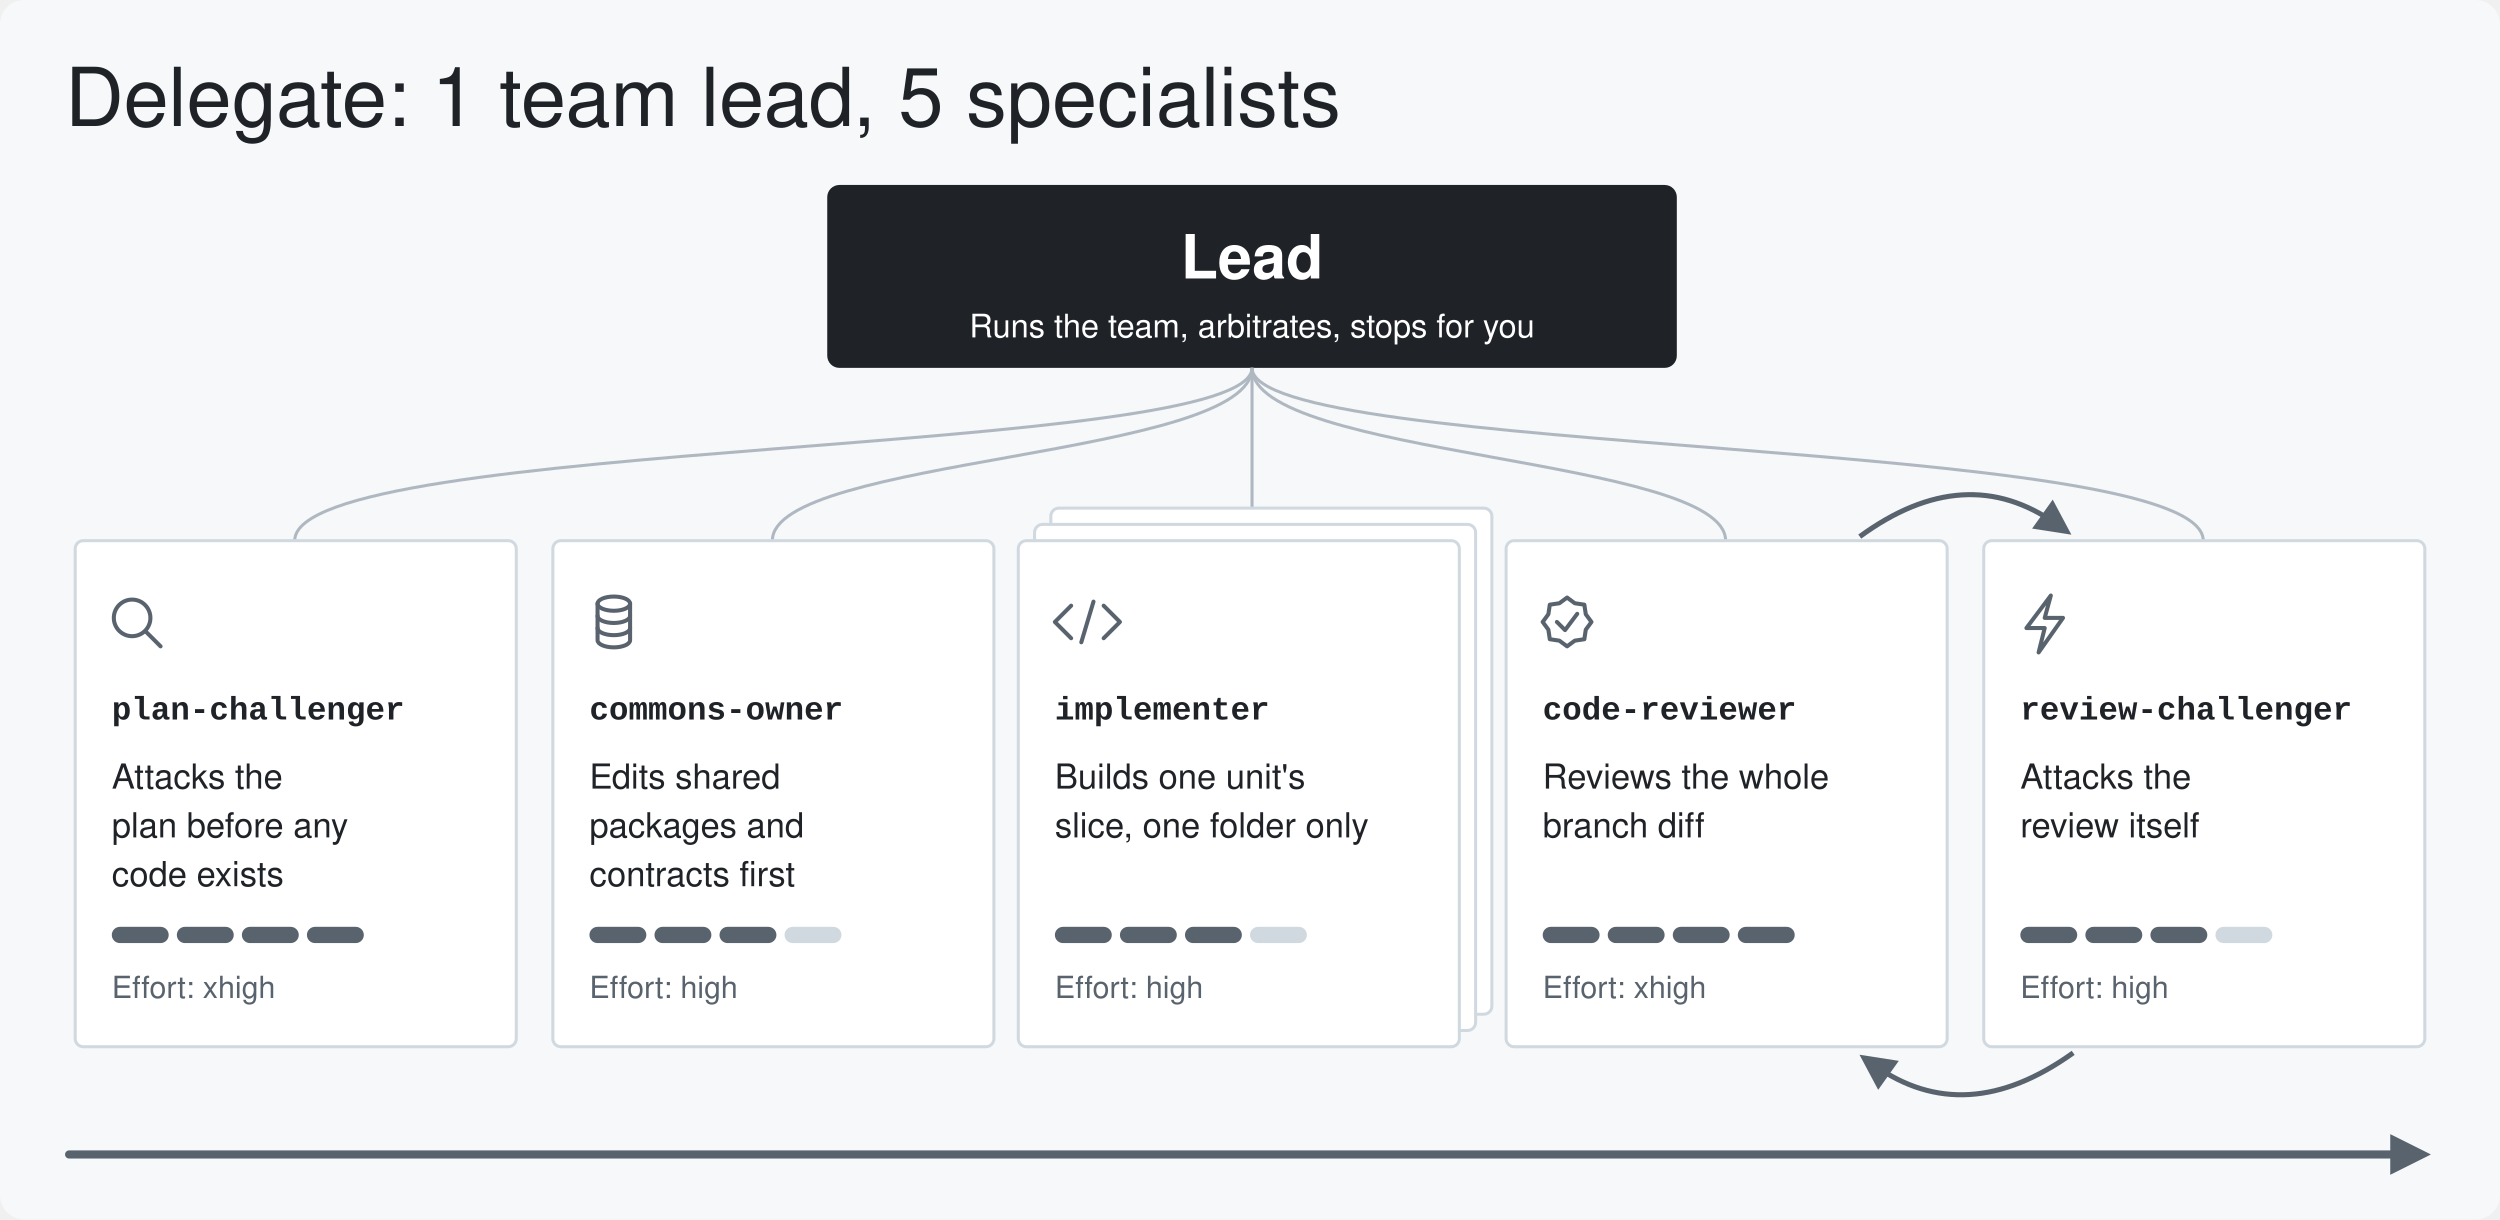
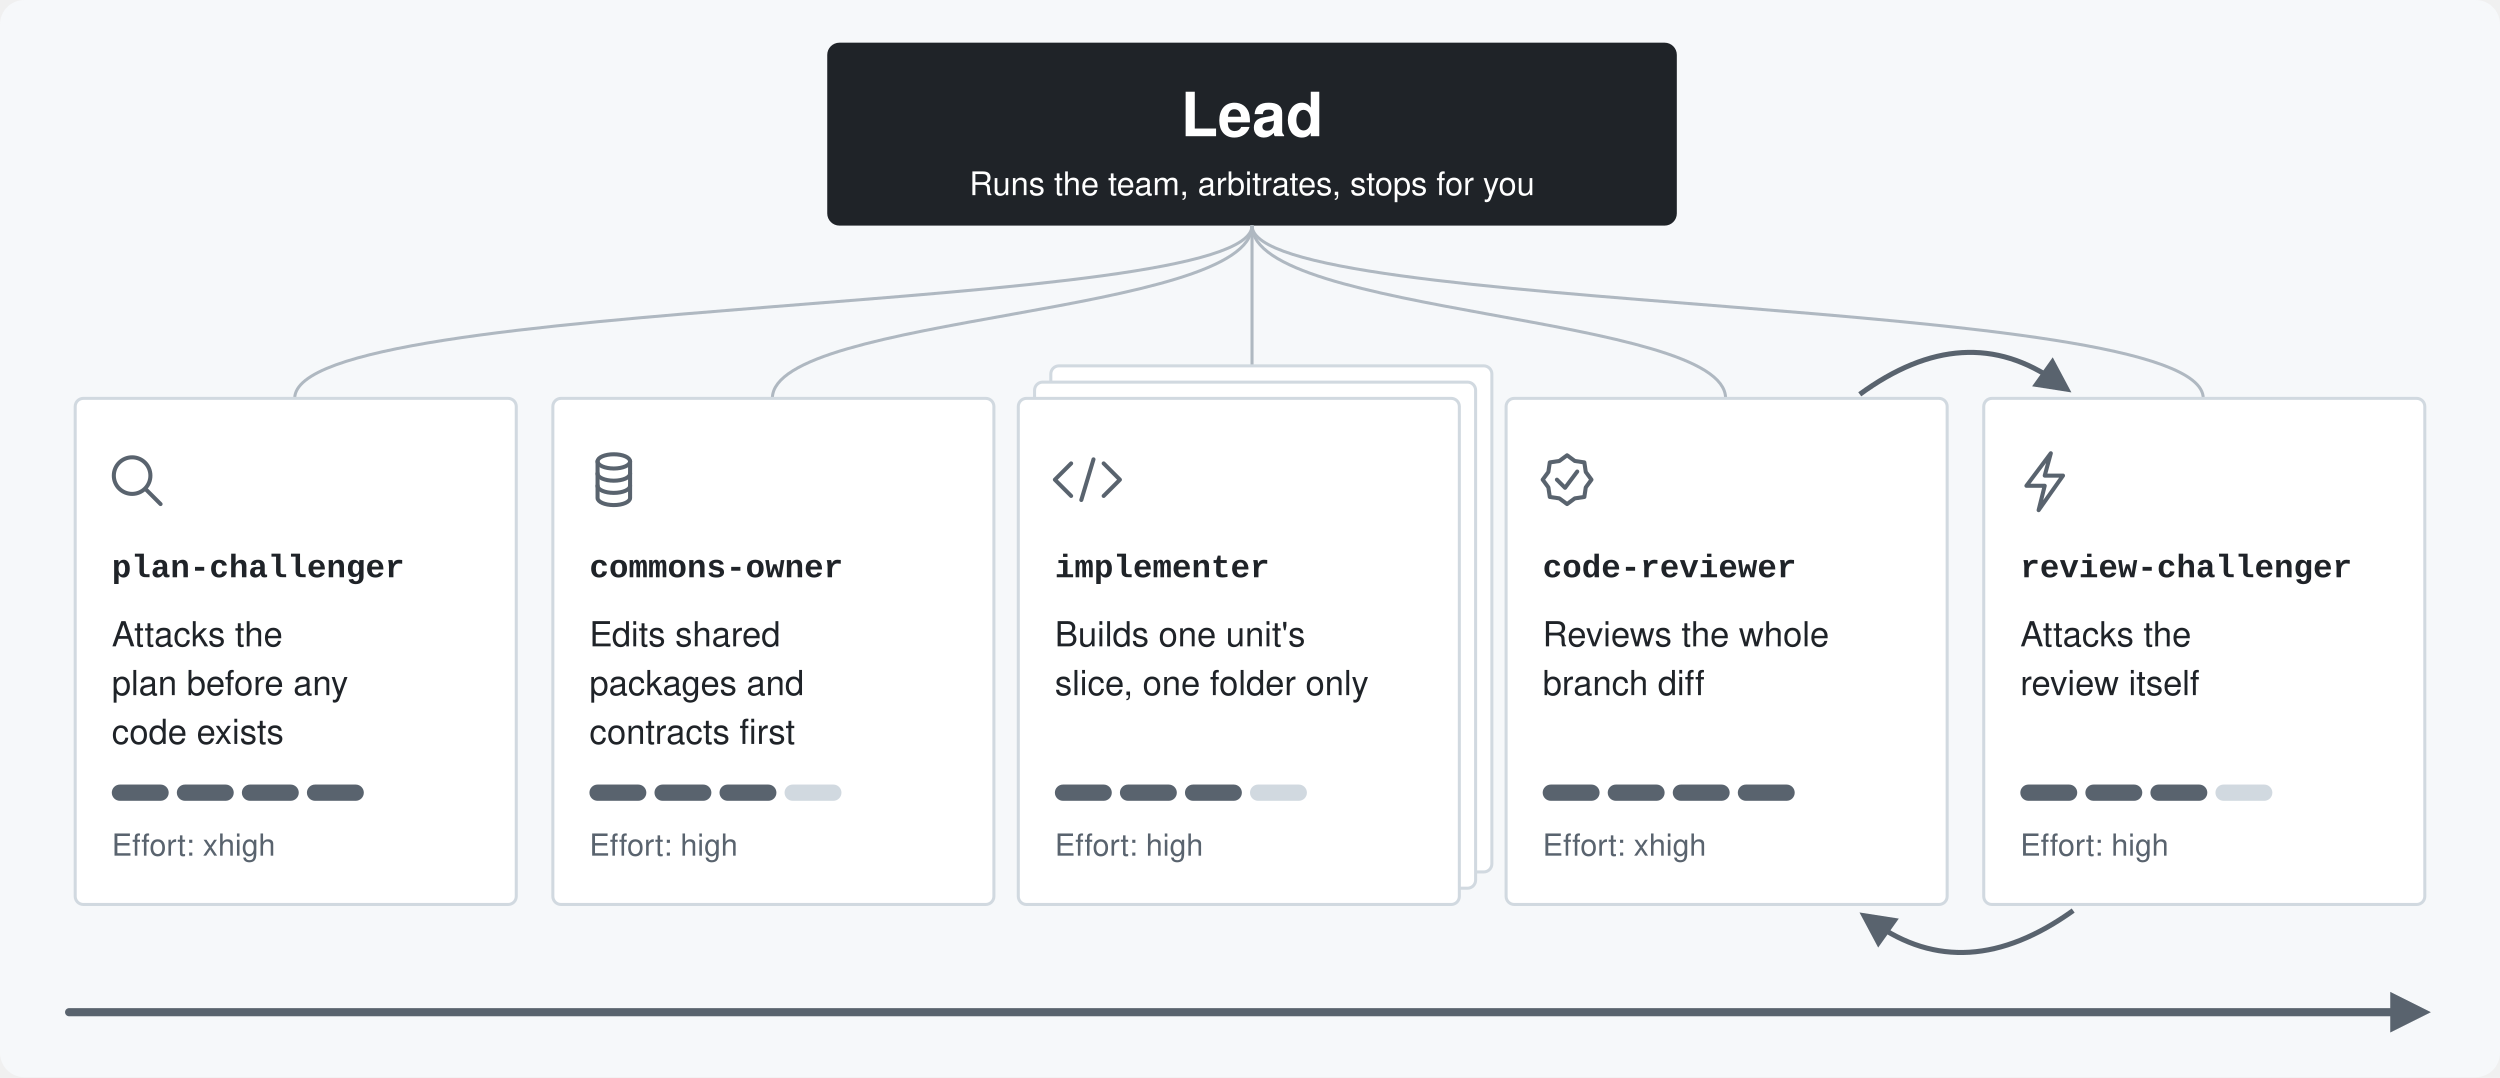
- <svg xmlns="http://www.w3.org/2000/svg" width="1230" height="600" viewBox="0 0 1230 600" role="img" aria-labelledby="title desc">
+ <svg xmlns="http://www.w3.org/2000/svg" width="1230" height="530" viewBox="0 70 1230 530" role="img" aria-labelledby="title desc">
  <defs>
    <style>
      .sans { font-family: -apple-system, BlinkMacSystemFont, "Segoe UI", Helvetica, Arial, sans-serif; }
      .mono { font-family: ui-monospace, SFMono-Regular, Menlo, Consolas, "Liberation Mono", monospace; font-weight: 700; font-size: 16px; fill: #1F2328; }
      .text { font-size: 17px; fill: #1F2328; }
      .effort { font-size: 15px; fill: #59636E; }
      .card { fill: #FFFFFF; stroke: #D1D9E0; stroke-width: 1.5; }
      .icon { fill: none; stroke-width: 2; stroke-linecap: round; stroke-linejoin: round; }
      .link { fill: none; stroke: #AFB8C1; stroke-width: 1.5; }
    </style>
    <marker id="loop-head" viewBox="0 0 10 10" refX="5" refY="5" markerWidth="7" markerHeight="7" orient="auto-start-reverse">
      <path d="M0,0 L10,5 L0,10 z" fill="#59636E" />
    </marker>
    <marker id="order-head" viewBox="0 0 10 10" refX="5" refY="5" markerWidth="5" markerHeight="5" orient="auto">
      <path d="M0,0 L10,5 L0,10 z" fill="#59636E" />
    </marker>
  </defs>
-   <rect width="1230" height="600" rx="12" fill="#F6F8FA" />
-   <text x="32" y="62" class="sans" font-size="40" fill="#1F2328">Delegate: 1 team lead, 5 specialists</text>
+   <rect y="70" width="1230" height="530" rx="12" fill="#F6F8FA" />
  <rect x="407" y="91" width="418" height="90" rx="6" fill="#1F2328" />
  <text x="616" y="137" class="sans" font-size="30" font-weight="700" fill="#FFFFFF" text-anchor="middle">Lead</text>
  <text x="616" y="166" class="sans" font-size="16" fill="#FFFFFF" text-anchor="middle">Runs the team, arbitrates, stops for you</text>
  <path class="link" d="M616,181 C616,225 145,215 145,266" />
  <path class="link" d="M616,181 C616,225 380,225 380,266" />
  <path class="link" d="M616,181 L616,250" />
  <path class="link" d="M616,181 C616,225 849,225 849,266" />
  <path class="link" d="M616,181 C616,225 1084,215 1084,266" />
  <g transform="translate(37,266)" class="sans">
    <rect class="card" width="217" height="249" rx="4" />
    <g class="icon" stroke="#59636E">
      <circle cx="28" cy="38" r="9" />
      <path d="M35,45 L42,52" />
    </g>
    <text x="18" y="88" class="mono">plan-challenger</text>
    <text x="18" y="122" class="text">Attacks the</text>
    <text x="18" y="146" class="text">plan before any</text>
    <text x="18" y="170" class="text">code exists</text>
    <g fill="#59636E">
      <rect x="18" y="190" width="28" height="8" rx="4" />
      <rect x="50" y="190" width="28" height="8" rx="4" />
      <rect x="82" y="190" width="28" height="8" rx="4" />
      <rect x="114" y="190" width="28" height="8" rx="4" />
    </g>
    <text x="18" y="225" class="effort">Effort: xhigh</text>
  </g>
  <g transform="translate(272,266)" class="sans">
    <rect class="card" width="217" height="249" rx="4" />
    <g class="icon" stroke="#59636E">
      <ellipse cx="30" cy="31" rx="8" ry="3.5" />
      <path d="M22,31 V49 A8,3.5 0 0 0 38,49 V31" />
      <path d="M22,37 A8,3.5 0 0 0 38,37" />
      <path d="M22,43 A8,3.5 0 0 0 38,43" />
    </g>
    <text x="18" y="88" class="mono">commons-owner</text>
    <text x="18" y="122" class="text">Edits shared</text>
    <text x="18" y="146" class="text">packages and</text>
    <text x="18" y="170" class="text">contracts first</text>
    <g fill="#59636E">
      <rect x="18" y="190" width="28" height="8" rx="4" />
      <rect x="50" y="190" width="28" height="8" rx="4" />
      <rect x="82" y="190" width="28" height="8" rx="4" />
    </g>
    <rect x="114" y="190" width="28" height="8" rx="4" fill="#D1D9E0" />
    <text x="18" y="225" class="effort">Effort: high</text>
  </g>
  <rect x="517" y="250" width="217" height="249" rx="4" fill="#FFFFFF" stroke="#D1D9E0" stroke-width="1.5" />
  <rect x="509" y="258" width="217" height="249" rx="4" fill="#FFFFFF" stroke="#D1D9E0" stroke-width="1.5" />
  <g transform="translate(501,266)" class="sans">
    <rect class="card" width="217" height="249" rx="4" />
    <g class="icon" stroke="#59636E">
      <path d="M26,32 L18,40 L26,48" />
      <path d="M42,32 L50,40 L42,48" />
      <path d="M37,30 L31,50" />
    </g>
    <text x="18" y="88" class="mono">implementer</text>
    <text x="18" y="122" class="text">Builds one unit's</text>
    <text x="18" y="146" class="text">slice, one folder only</text>
    <g fill="#59636E">
      <rect x="18" y="190" width="28" height="8" rx="4" />
      <rect x="50" y="190" width="28" height="8" rx="4" />
      <rect x="82" y="190" width="28" height="8" rx="4" />
    </g>
    <rect x="114" y="190" width="28" height="8" rx="4" fill="#D1D9E0" />
    <text x="18" y="225" class="effort">Effort: high</text>
  </g>
  <g transform="translate(741,266)" class="sans">
    <rect class="card" width="217" height="249" rx="4" />
    <g class="icon" stroke="#59636E">
      <polygon points="42.0,40.0 39.2,43.8 38.5,48.5 33.8,49.2 30.0,52.0 26.2,49.2 21.5,48.5 20.8,43.8 18.0,40.0 20.8,36.2 21.5,31.5 26.2,30.8 30.0,28.0 33.8,30.8 38.5,31.5 39.2,36.2" />
      <path d="M25,40 L29,44 L35,36" />
    </g>
    <text x="18" y="88" class="mono">code-reviewer</text>
    <text x="18" y="122" class="text">Reviews the whole</text>
    <text x="18" y="146" class="text">branch diff</text>
    <g fill="#59636E">
      <rect x="18" y="190" width="28" height="8" rx="4" />
      <rect x="50" y="190" width="28" height="8" rx="4" />
      <rect x="82" y="190" width="28" height="8" rx="4" />
      <rect x="114" y="190" width="28" height="8" rx="4" />
    </g>
    <text x="18" y="225" class="effort">Effort: xhigh</text>
  </g>
  <g transform="translate(976,266)" class="sans">
    <rect class="card" width="217" height="249" rx="4" />
    <g class="icon" stroke="#59636E">
      <path d="M33,27 L21,43 H30 L27,55 L39,38 H30 Z" />
    </g>
    <text x="18" y="88" class="mono">review-challenger</text>
    <text x="18" y="122" class="text">Attacks the</text>
    <text x="18" y="146" class="text">review itself</text>
    <g fill="#59636E">
      <rect x="18" y="190" width="28" height="8" rx="4" />
      <rect x="50" y="190" width="28" height="8" rx="4" />
      <rect x="82" y="190" width="28" height="8" rx="4" />
    </g>
    <rect x="114" y="190" width="28" height="8" rx="4" fill="#D1D9E0" />
    <text x="18" y="225" class="effort">Effort: high</text>
  </g>
  <path d="M915,264 Q967,226 1012,258" fill="none" stroke="#59636E" stroke-width="2.5" marker-end="url(#loop-head)" />
  <path d="M1020,518 Q967,556 922,524" fill="none" stroke="#59636E" stroke-width="2.5" marker-end="url(#loop-head)" />
  <path d="M34,568 H1186" stroke="#59636E" stroke-width="4" stroke-linecap="round" marker-end="url(#order-head)" />
</svg>
